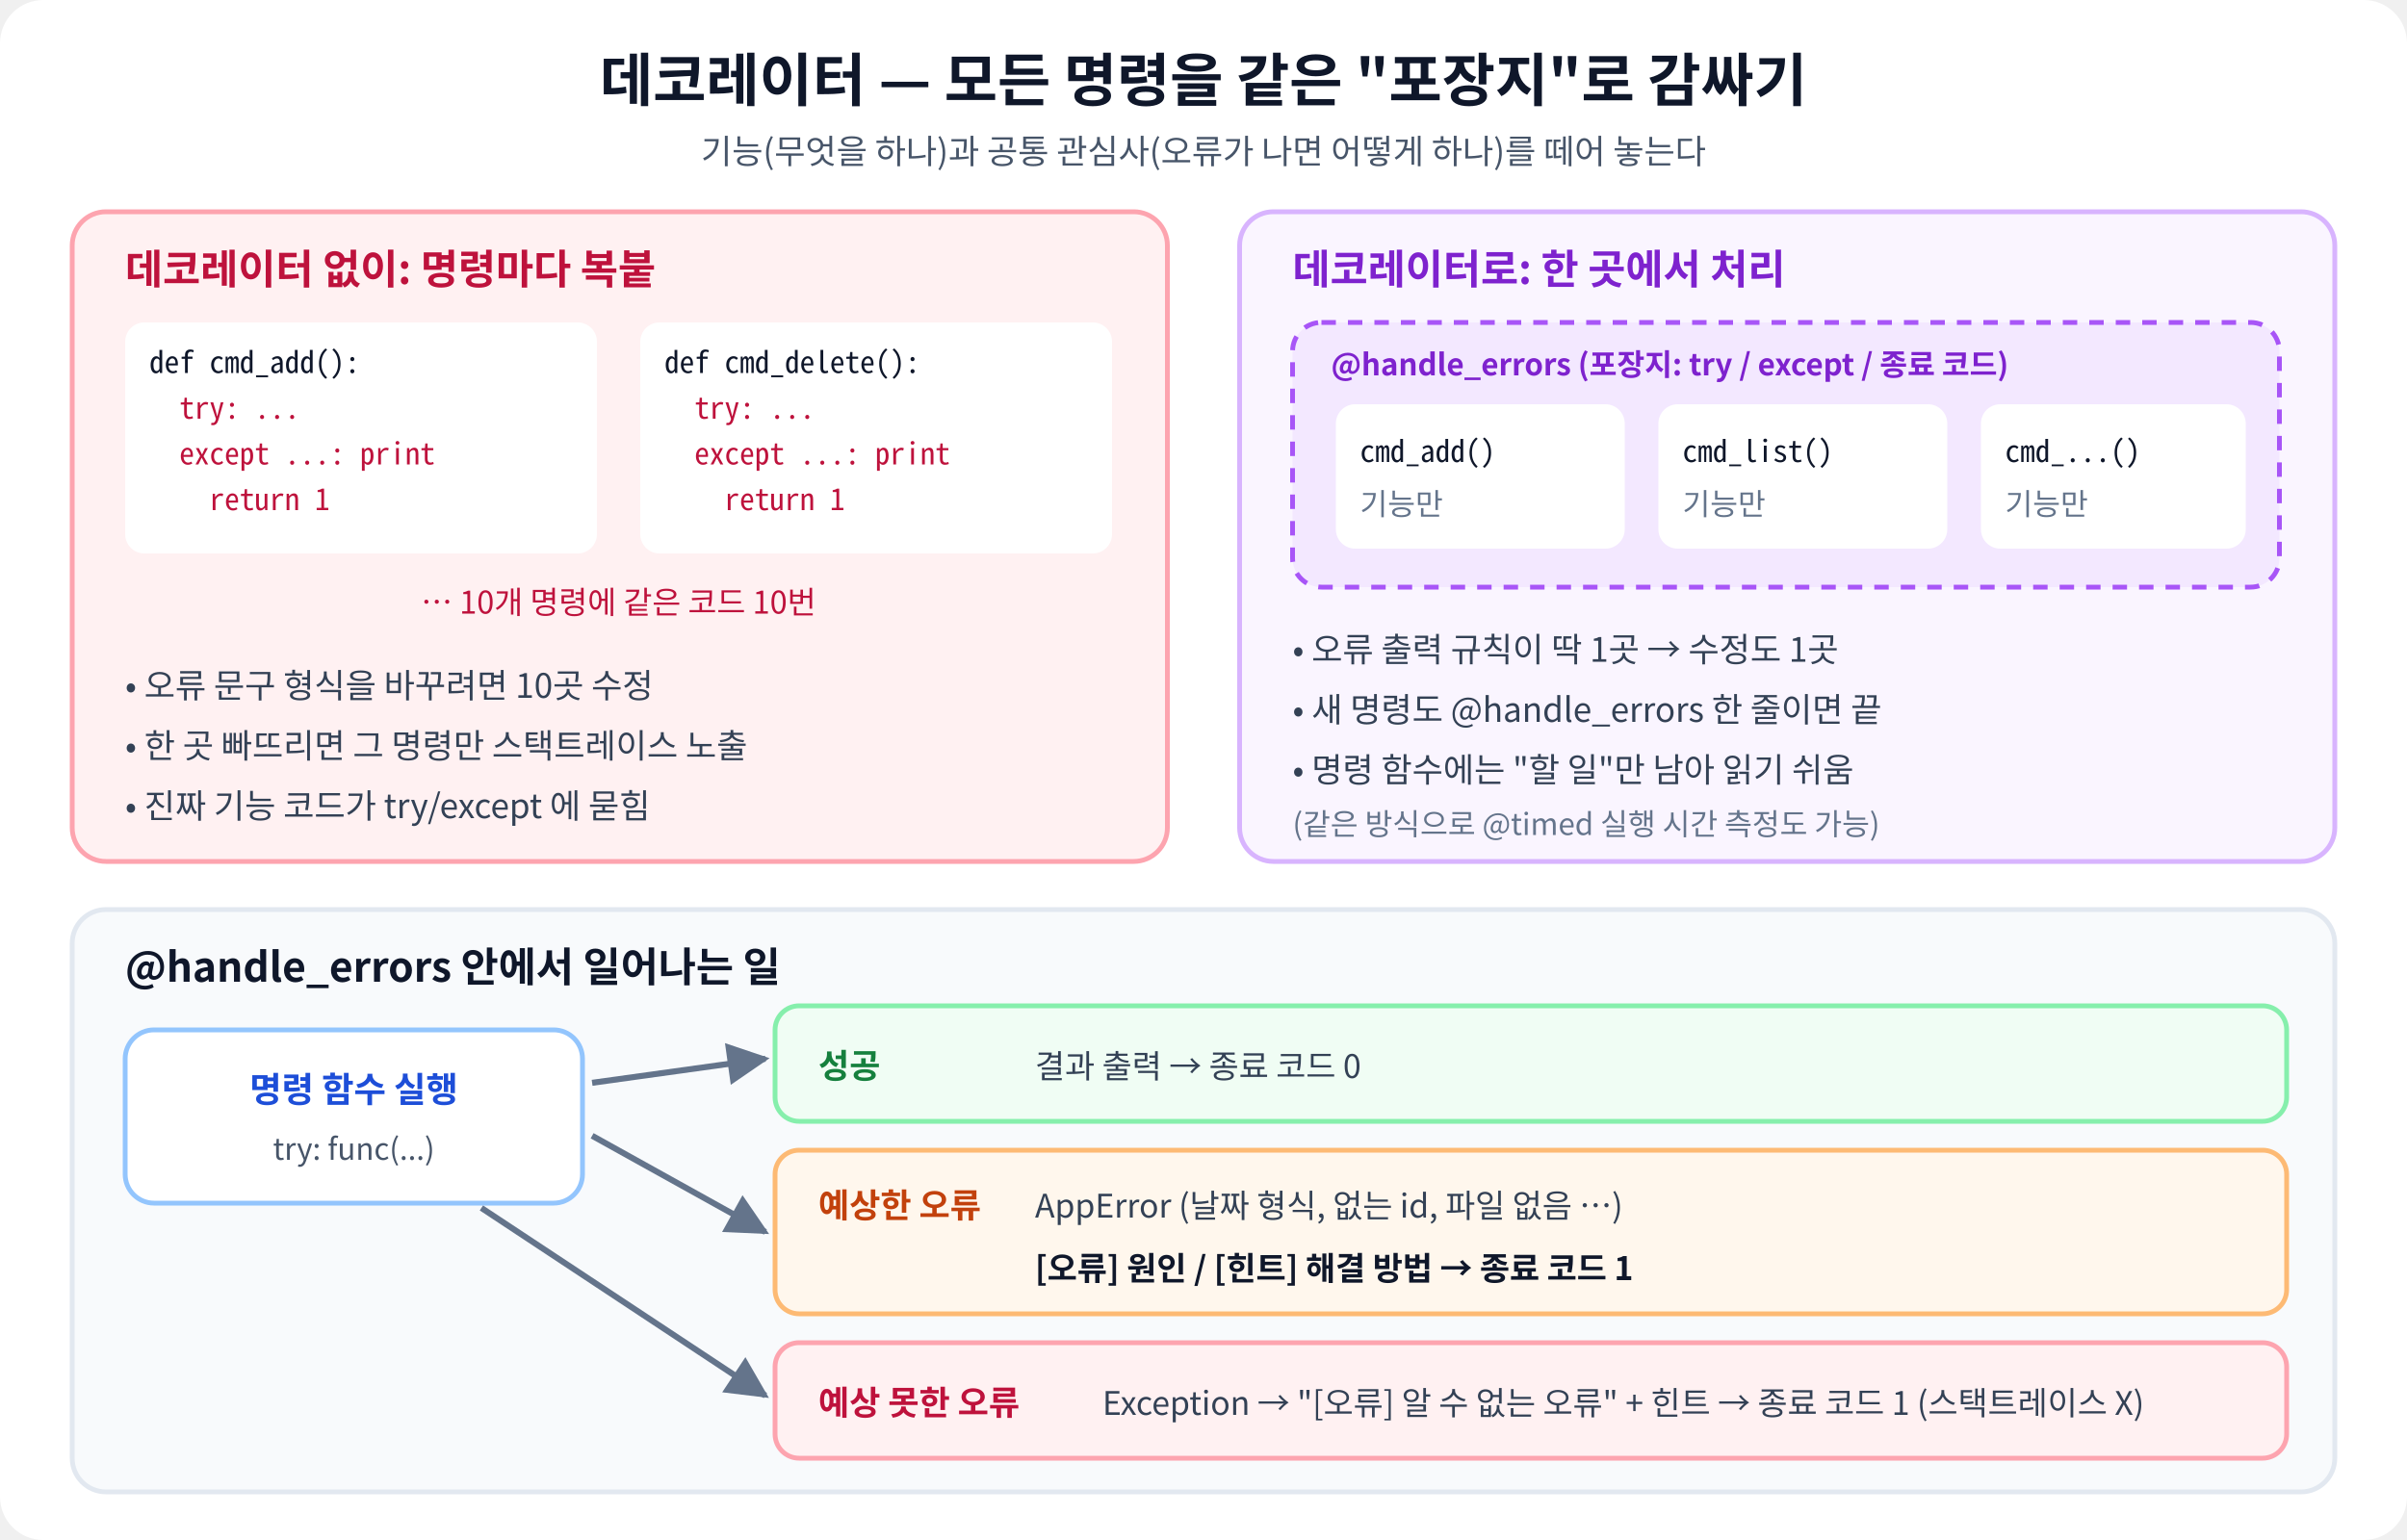
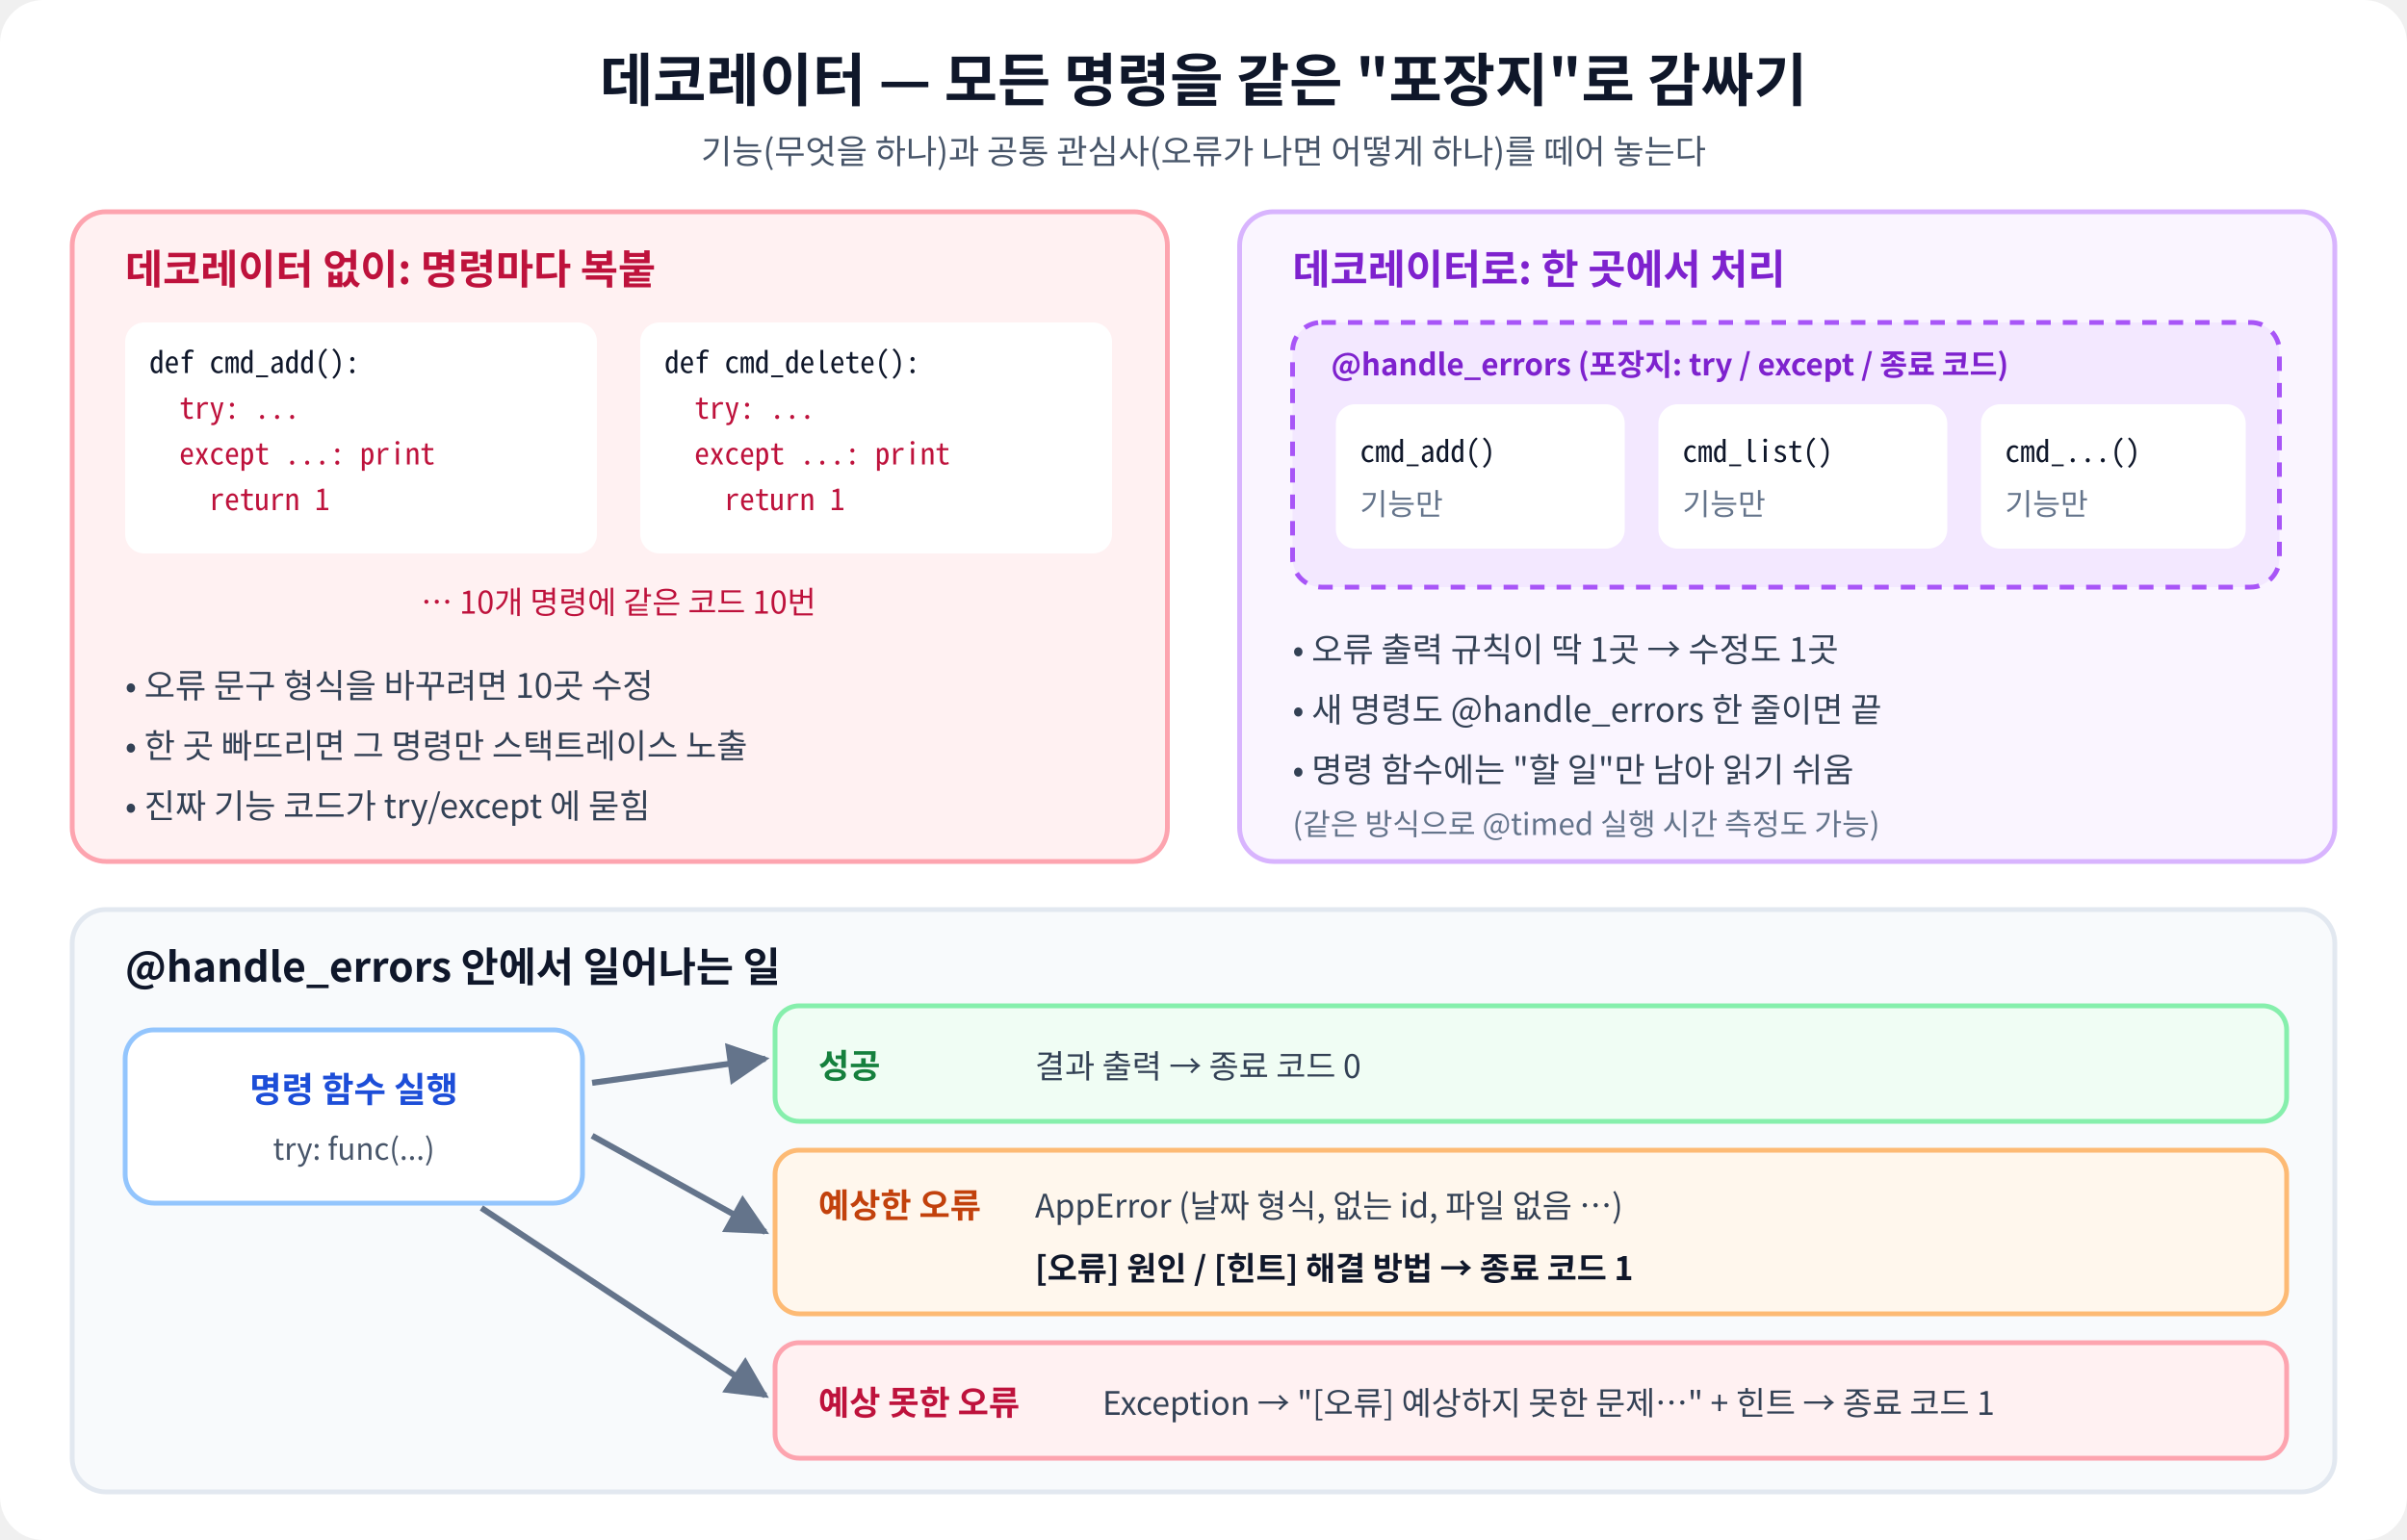
<svg xmlns="http://www.w3.org/2000/svg" viewBox="0 0 1000 640" width="1000" height="640" font-family="Pretendard, 'Apple SD Gothic Neo', 'Malgun Gothic', 'Noto Sans KR', 'Noto Sans CJK KR', sans-serif">
  <defs>
    <marker id="arr" viewBox="0 0 10 10" refX="9" refY="5" markerWidth="7" markerHeight="7" orient="auto-start-reverse">
      <path d="M0,0 L10,5 L0,10 z" fill="#64748b" />
    </marker>
  </defs>
  <rect width="1000" height="640" rx="18" fill="#ffffff" />
  <text x="500" y="42" text-anchor="middle" font-size="24" font-weight="700" fill="#0f172a">데코레이터 — 모든 명령을 같은 "포장지"로 감싸기</text>
  <text x="500" y="68" text-anchor="middle" font-size="14" fill="#475569">기능(무엇을 하나)과 공통 관심사(오류가 나면 어떻게 하나)를 떼어 놓는다</text>
  <rect x="30" y="88" width="455" height="270" rx="14" fill="#fff1f2" stroke="#fda4af" stroke-width="2" />
  <text x="52" y="118" font-size="17" font-weight="700" fill="#be123c">데코레이터 없이: 명령마다 복붙</text>
  <g xml:space="preserve" font-family="'D2Coding', 'Consolas', 'Noto Sans Mono CJK KR', monospace" font-size="12.5">
    <rect x="52" y="134" width="196" height="96" rx="8" fill="#fff" />
    <text x="62" y="155" fill="#0f172a">def cmd_add():</text>
    <text x="62" y="174" fill="#be123c">  try: ...</text>
    <text x="62" y="193" fill="#be123c">  except ...: print</text>
    <text x="62" y="212" fill="#be123c">    return 1</text>
    <rect x="266" y="134" width="196" height="96" rx="8" fill="#fff" />
    <text x="276" y="155" fill="#0f172a">def cmd_delete():</text>
    <text x="276" y="174" fill="#be123c">  try: ...</text>
    <text x="276" y="193" fill="#be123c">  except ...: print</text>
    <text x="276" y="212" fill="#be123c">    return 1</text>
  </g>
  <text x="257" y="255" text-anchor="middle" font-size="13" fill="#be123c">… 10개 명령에 같은 코드 10번</text>
  <text x="52" y="290" font-size="14" fill="#334155">• 오류 문구 형식을 바꾸려면 10곳 수정</text>
  <text x="52" y="315" font-size="14" fill="#334155">• 한 곳 빠뜨리면 그 명령만 스택트레이스 노출</text>
  <text x="52" y="340" font-size="14" fill="#334155">• 진짜 기능 코드가 try/except 에 묻힘</text>
  <rect x="515" y="88" width="455" height="270" rx="14" fill="#faf5ff" stroke="#d8b4fe" stroke-width="2" />
  <text x="537" y="118" font-size="17" font-weight="700" fill="#7e22ce">데코레이터로: 한 곳에서 처리</text>
  <rect x="537" y="134" width="410" height="110" rx="12" fill="#f3e8ff" stroke="#a855f7" stroke-width="2" stroke-dasharray="6 5" />
  <text x="553" y="156" font-size="12.5" font-weight="700" fill="#7e22ce">@handle_errors  (포장지: try / except / 종료 코드)</text>
  <g xml:space="preserve" font-family="'D2Coding', 'Consolas', 'Noto Sans Mono CJK KR', monospace" font-size="12.5">
    <rect x="555" y="168" width="120" height="60" rx="8" fill="#fff" />
    <text x="565" y="192" fill="#0f172a">cmd_add()</text>
    <text x="565" y="214" fill="#64748b">기능만</text>
    <rect x="689" y="168" width="120" height="60" rx="8" fill="#fff" />
    <text x="699" y="192" fill="#0f172a">cmd_list()</text>
    <text x="699" y="214" fill="#64748b">기능만</text>
    <rect x="823" y="168" width="110" height="60" rx="8" fill="#fff" />
    <text x="833" y="192" fill="#0f172a">cmd_...()</text>
    <text x="833" y="214" fill="#64748b">기능만</text>
  </g>
  <text x="537" y="275" font-size="14" fill="#334155">• 오류 출력 규칙이 딱 1곳 → 수정도 1곳</text>
  <text x="537" y="300" font-size="14" fill="#334155">• 새 명령도 @handle_errors 한 줄이면 끝</text>
  <text x="537" y="325" font-size="14" fill="#334155">• 명령 함수에는 "할 일"만 남아 읽기 쉬움</text>
  <text x="537" y="347" font-size="12.5" fill="#64748b">(같은 방식으로 @timed 실행 시간 측정도 가능)</text>
  <rect x="30" y="378" width="940" height="242" rx="14" fill="#f8fafc" stroke="#e2e8f0" stroke-width="2" />
  <text x="52" y="408" font-size="17" font-weight="700" fill="#0f172a">@handle_errors 안에서 일어나는 일</text>
  <rect x="52" y="428" width="190" height="72" rx="12" fill="#fff" stroke="#93c5fd" stroke-width="2" />
  <text x="147" y="458" text-anchor="middle" font-size="14.5" font-weight="700" fill="#1d4ed8">명령 함수 실행</text>
  <text x="147" y="482" text-anchor="middle" font-size="12.5" fill="#475569">try: func(...)</text>
  <line x1="246" y1="450" x2="318" y2="440" stroke="#64748b" stroke-width="2.5" marker-end="url(#arr)" />
  <line x1="246" y1="472" x2="318" y2="512" stroke="#64748b" stroke-width="2.5" marker-end="url(#arr)" />
  <line x1="200" y1="502" x2="318" y2="580" stroke="#64748b" stroke-width="2.5" marker-end="url(#arr)" />
  <rect x="322" y="418" width="628" height="48" rx="10" fill="#f0fdf4" stroke="#86efac" stroke-width="2" />
  <text x="340" y="448" font-size="14" font-weight="700" fill="#15803d">성공</text>
  <text x="430" y="448" font-size="13.5" fill="#334155">결과 출력 → 종료 코드 0</text>
  <rect x="322" y="478" width="628" height="68" rx="10" fill="#fff7ed" stroke="#fdba74" stroke-width="2" />
  <text x="340" y="506" font-size="14" font-weight="700" fill="#c2410c">예상한 오류</text>
  <text x="430" y="506" font-size="13.5" fill="#334155">AppError (날짜 형식, 없는 id, 파일 없음 …)</text>
  <text x="430" y="532" font-size="13.5" font-weight="700" fill="#0f172a">[오류] 원인  /  [힌트] 해결 방법  → 종료 코드 1</text>
  <rect x="322" y="558" width="628" height="48" rx="10" fill="#fff1f2" stroke="#fda4af" stroke-width="2" />
  <text x="340" y="588" font-size="14" font-weight="700" fill="#be123c">예상 못한 오류</text>
-   <text x="458" y="588" font-size="13.5" fill="#334155">Exception → "[오류] 알 수 없는 오류" + 힌트 → 종료 코드 1 (스택트레이스 X)</text>
+   <text x="458" y="588" font-size="13.5" fill="#334155">Exception → "[오류] 예상하지 못한 문제…" + 힌트 → 종료 코드 1</text>
</svg>
